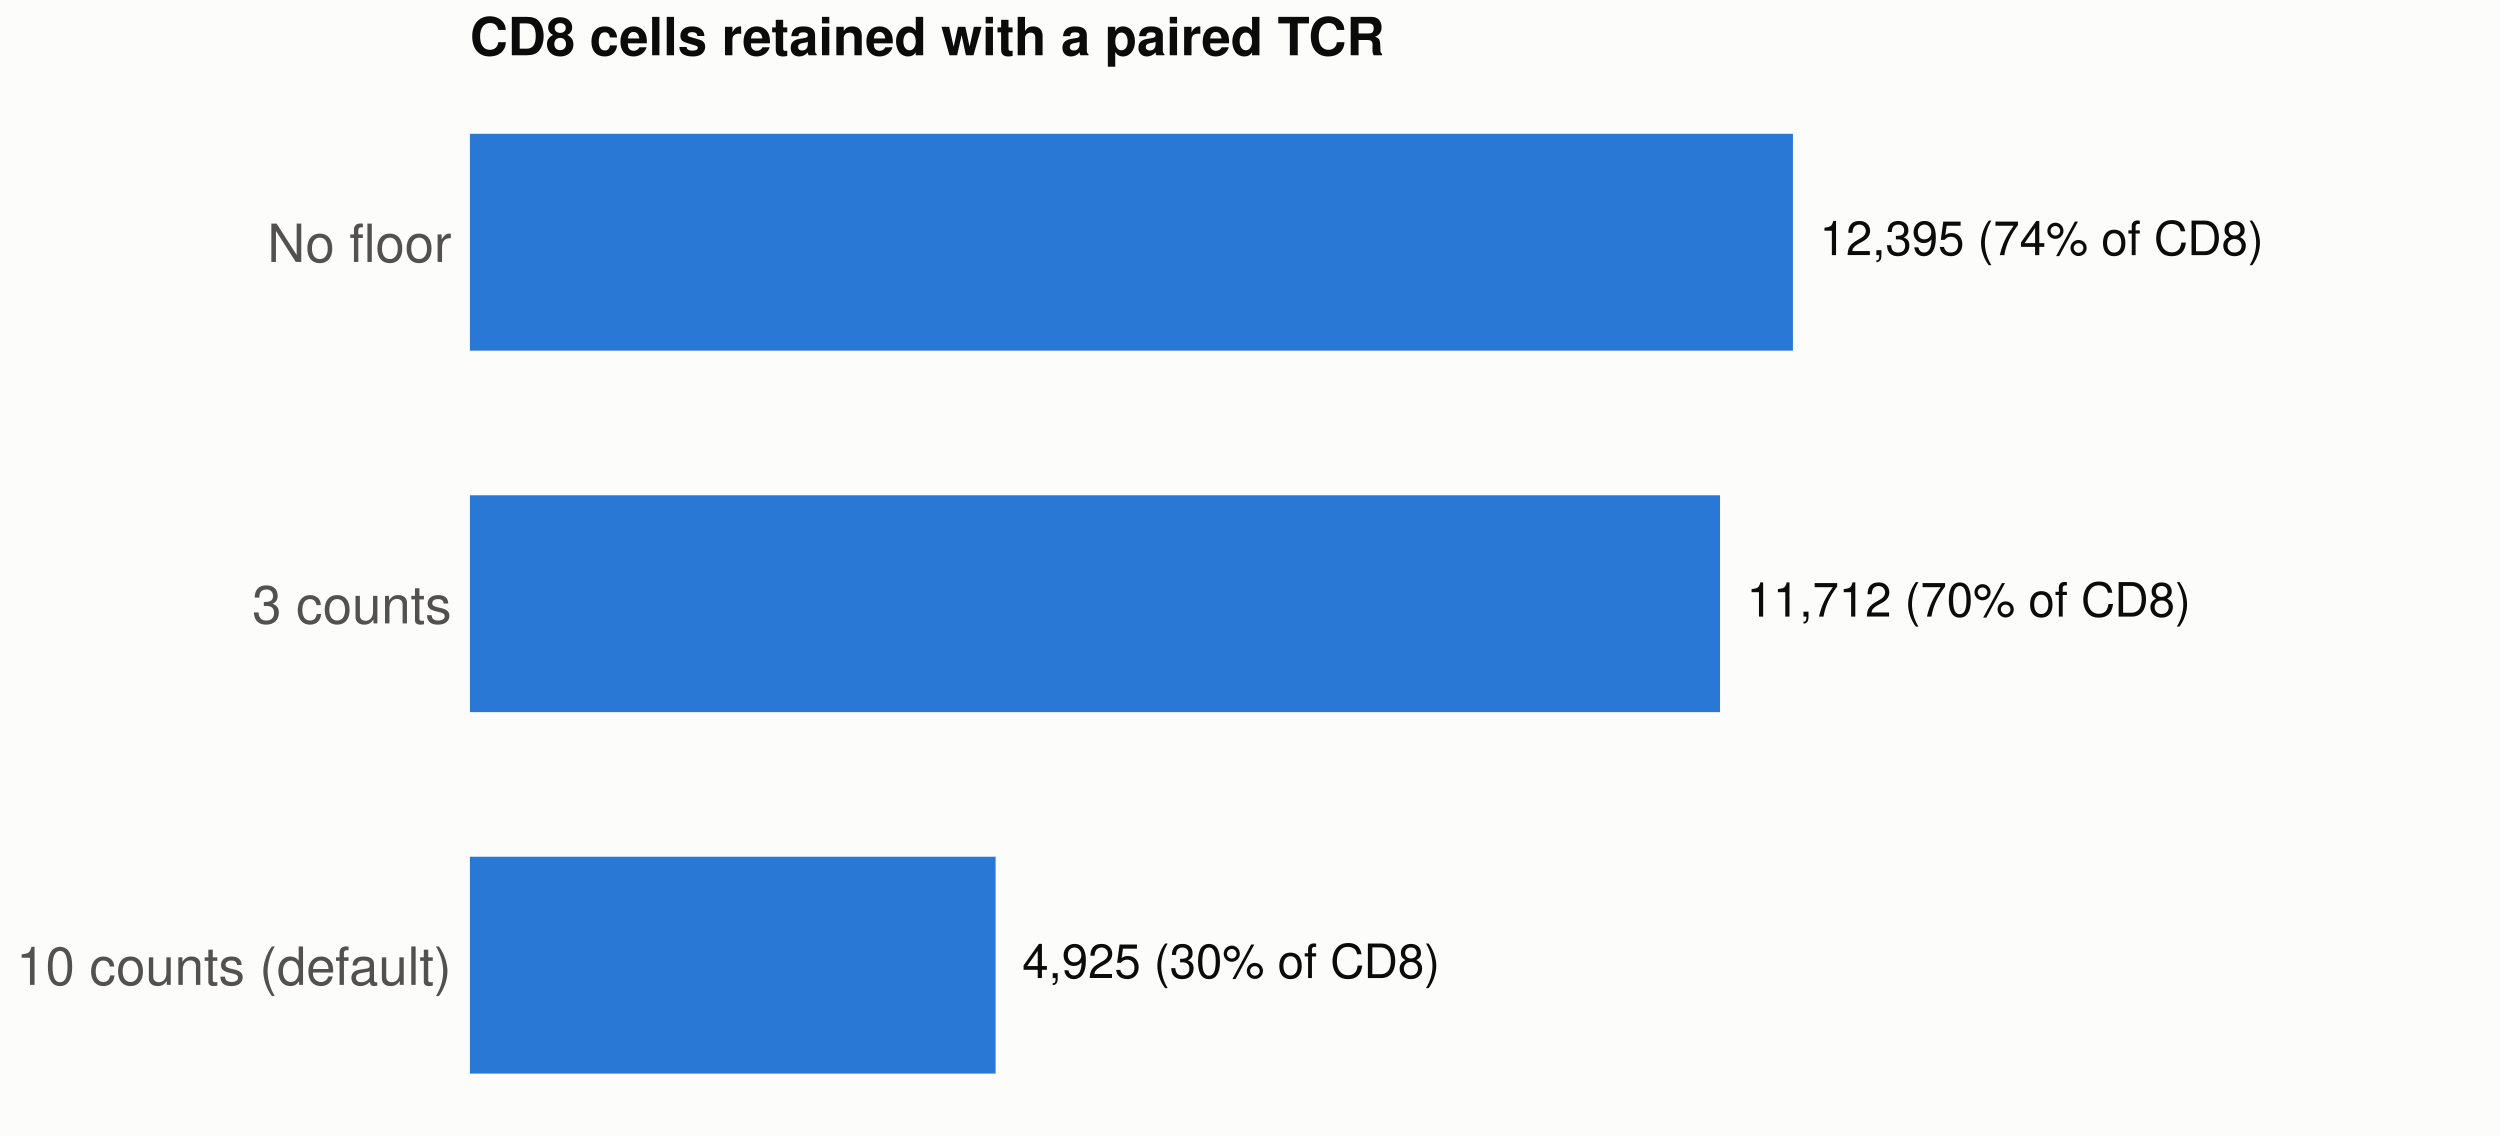
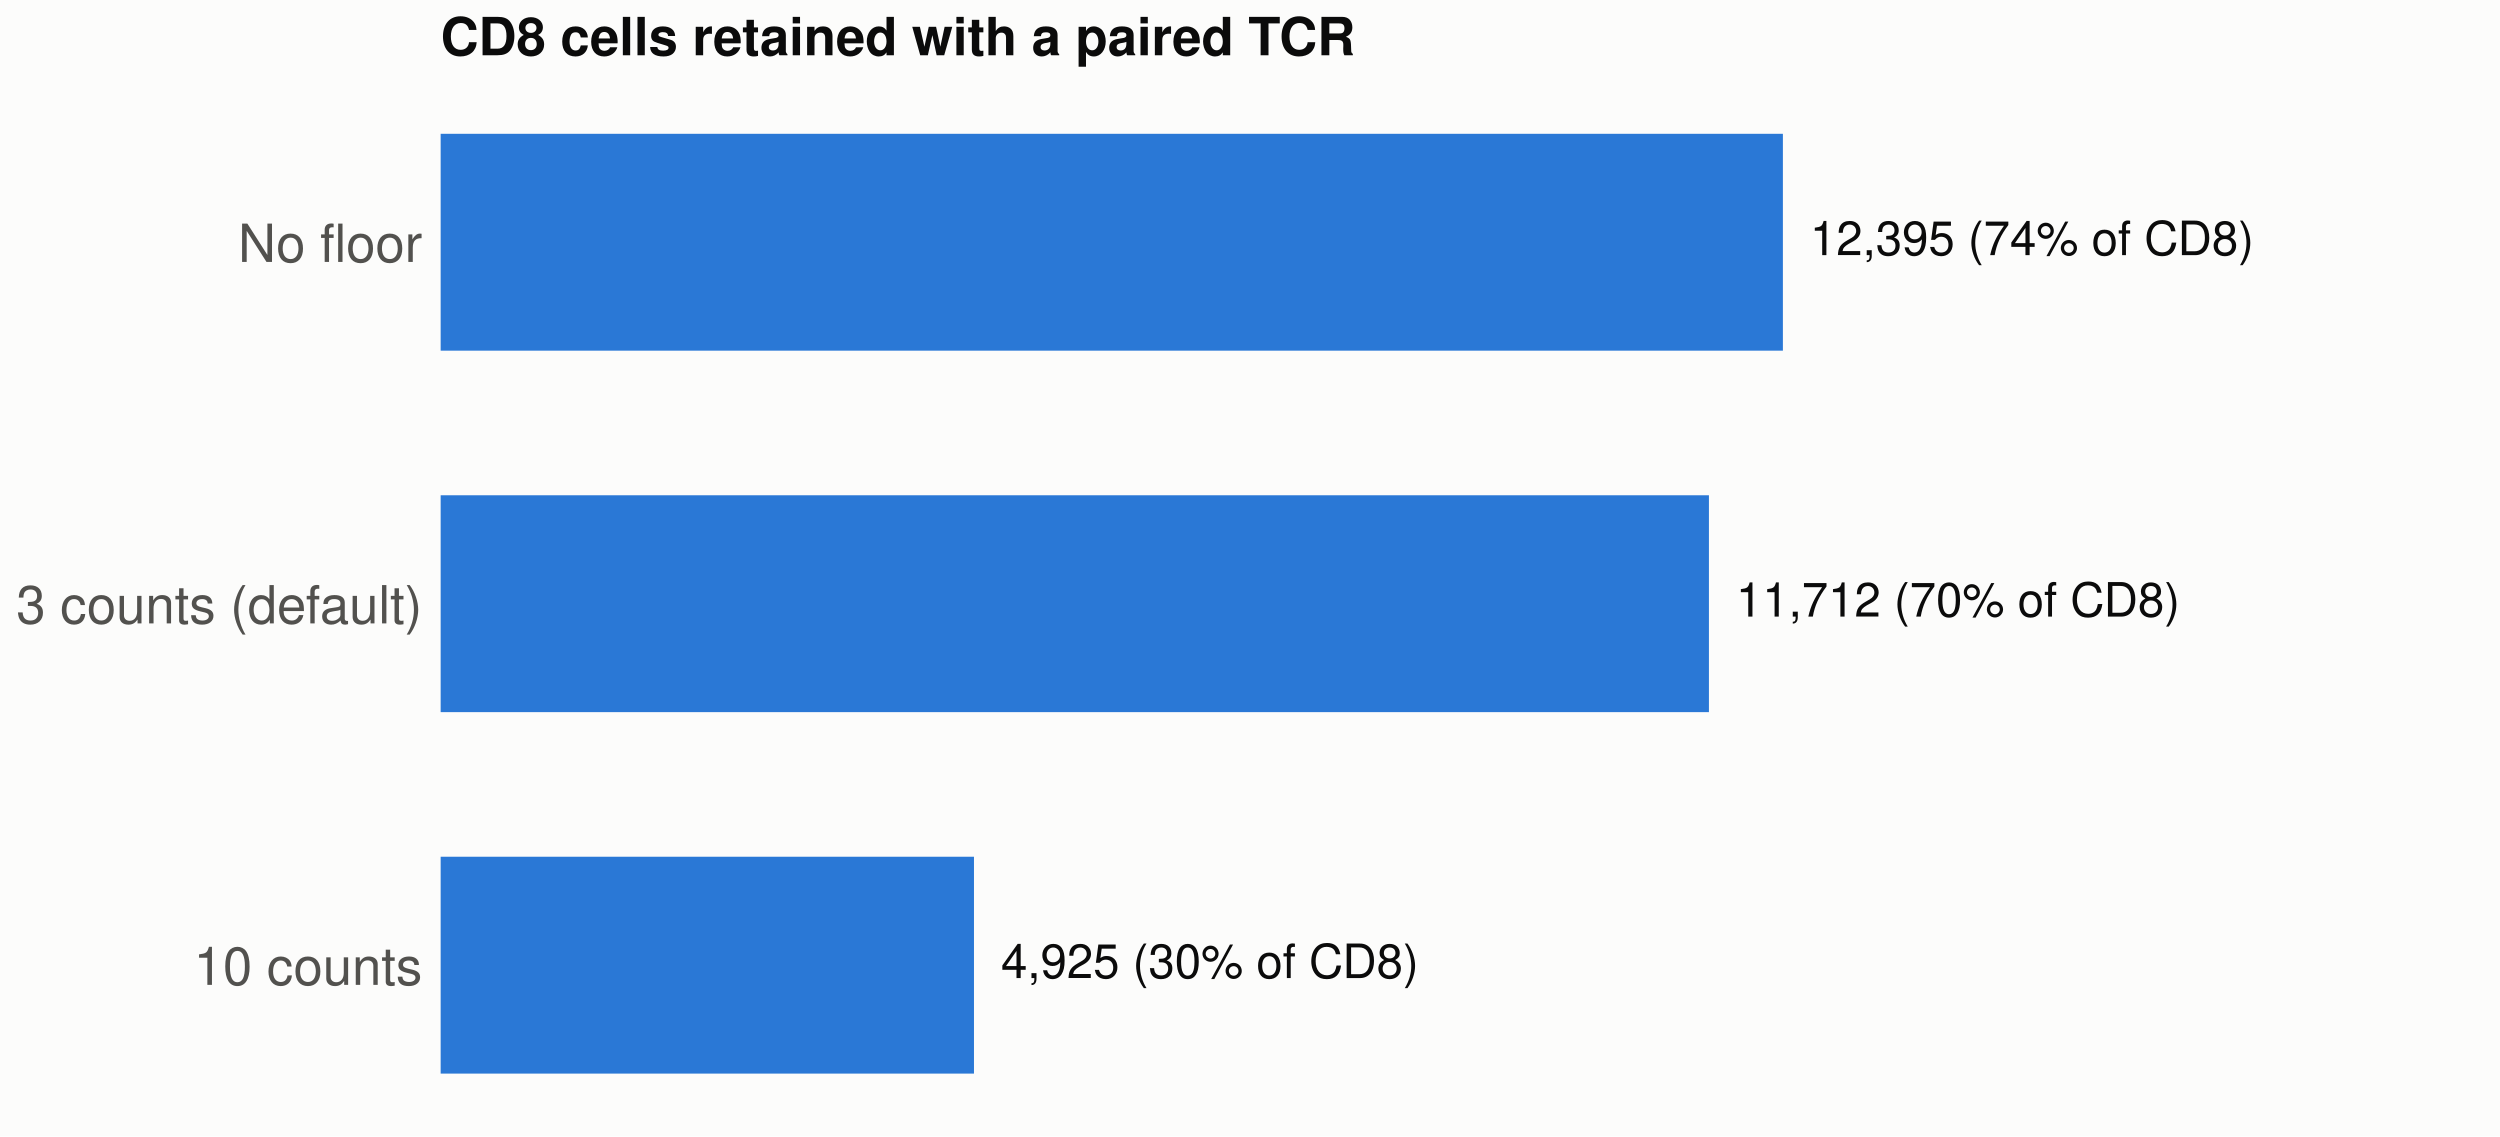
<svg xmlns="http://www.w3.org/2000/svg" width="475.2pt" height="216pt" viewBox="0 0 475.2 216" version="1.1">
  <defs>
    <style type="text/css">*{stroke-linejoin: round; stroke-linecap: butt}</style>
  </defs>
  <g id="figure_1">
    <g id="patch_1">
      <path d="M 0 216  L 475.2 216  L 475.2 0  L 0 0  z " style="fill: #fcfcfb" />
    </g>
    <g id="axes_1">
      <g id="patch_2">
-         <path d="M 89.321 213  L 472.2 213  L 472.2 16.5  L 89.321 16.5  z " style="fill: #fcfcfb" />
+         <path d="M 83.76 213  L 472.2 213  L 472.2 16.5  L 83.76 16.5  z " style="fill: #fcfcfb" />
      </g>
      <g id="patch_3">
-         <path d="M 89.321 66.656  L 340.801 66.656  L 340.801 25.432  L 89.321 25.432  z " clip-path="url(#p64f2cefbcf)" style="fill: #2a78d6" />
+         <path d="M 83.76 66.656  L 338.893 66.656  L 338.893 25.432  L 83.76 25.432  z " clip-path="url(#p74a3d9ba56)" style="fill: #2a78d6" />
      </g>
      <g id="patch_4">
-         <path d="M 89.321 135.362  L 326.944 135.362  L 326.944 94.138  L 89.321 94.138  z " clip-path="url(#p64f2cefbcf)" style="fill: #2a78d6" />
+         <path d="M 83.76 135.362  L 324.834 135.362  L 324.834 94.138  L 83.76 94.138  z " clip-path="url(#p74a3d9ba56)" style="fill: #2a78d6" />
      </g>
      <g id="patch_5">
-         <path d="M 89.321 204.068  L 189.243 204.068  L 189.243 162.844  L 89.321 162.844  z " clip-path="url(#p64f2cefbcf)" style="fill: #2a78d6" />
+         <path d="M 83.76 204.068  L 185.134 204.068  L 185.134 162.844  L 83.76 162.844  z " clip-path="url(#p74a3d9ba56)" style="fill: #2a78d6" />
      </g>
      <g id="matplotlib.axis_1" />
      <g id="matplotlib.axis_2">
        <g id="ytick_1">
          <g id="line2d_1" />
          <g id="text_1">
-             <text style="font-size: 10px; font-family: 'Helvetica', 'Arial', 'DejaVu Sans'; text-anchor: end; fill: #52514e" x="85.821" y="187.206" transform="rotate(-0 85.82055 187.2061)">10 counts (default)</text>
+             <text style="font-size: 10px; font-family: 'Helvetica', 'Arial', 'DejaVu Sans'; text-anchor: end; fill: #52514e" x="80.26" y="187.206" transform="rotate(-0 80.25961 187.2061)">10 counts</text>
          </g>
        </g>
        <g id="ytick_2">
          <g id="line2d_2" />
          <g id="text_2">
-             <text style="font-size: 10px; font-family: 'Helvetica', 'Arial', 'DejaVu Sans'; text-anchor: end; fill: #52514e" x="85.821" y="118.5" transform="rotate(-0 85.82055 118.5)">3 counts</text>
+             <text style="font-size: 10px; font-family: 'Helvetica', 'Arial', 'DejaVu Sans'; text-anchor: end; fill: #52514e" x="80.26" y="118.5" transform="rotate(-0 80.25961 118.5)">3 counts (default)</text>
          </g>
        </g>
        <g id="ytick_3">
          <g id="line2d_3" />
          <g id="text_3">
-             <text style="font-size: 10px; font-family: 'Helvetica', 'Arial', 'DejaVu Sans'; text-anchor: end; fill: #52514e" x="85.821" y="49.794" transform="rotate(-0 85.82055 49.79387)">No floor</text>
+             <text style="font-size: 10px; font-family: 'Helvetica', 'Arial', 'DejaVu Sans'; text-anchor: end; fill: #52514e" x="80.26" y="49.794" transform="rotate(-0 80.25961 49.79387)">No floor</text>
          </g>
        </g>
      </g>
      <g id="text_4">
-         <text style="font-size: 9px; font-family: 'Helvetica', 'Arial', 'DejaVu Sans'; text-anchor: start; fill: #0b0b0b" x="345.872" y="48.501" transform="rotate(-0 345.8719 48.50059)">12,395  (74% of CD8)</text>
+         <text style="font-size: 9px; font-family: 'Helvetica', 'Arial', 'DejaVu Sans'; text-anchor: start; fill: #0b0b0b" x="344.037" y="48.501" transform="rotate(-0 344.0372 48.50059)">12,395  (74% of CD8)</text>
      </g>
      <g id="text_5">
-         <text style="font-size: 9px; font-family: 'Helvetica', 'Arial', 'DejaVu Sans'; text-anchor: start; fill: #0b0b0b" x="332.015" y="117.207" transform="rotate(-0 332.0146 117.2067)">11,712  (70% of CD8)</text>
+         <text style="font-size: 9px; font-family: 'Helvetica', 'Arial', 'DejaVu Sans'; text-anchor: start; fill: #0b0b0b" x="329.979" y="117.207" transform="rotate(-0 329.9786 117.2067)">11,712  (70% of CD8)</text>
      </g>
      <g id="text_6">
-         <text style="font-size: 9px; font-family: 'Helvetica', 'Arial', 'DejaVu Sans'; text-anchor: start; fill: #0b0b0b" x="194.314" y="185.913" transform="rotate(-0 194.3141 185.9128)">4,925  (30% of CD8)</text>
+         <text style="font-size: 9px; font-family: 'Helvetica', 'Arial', 'DejaVu Sans'; text-anchor: start; fill: #0b0b0b" x="190.278" y="185.913" transform="rotate(-0 190.278 185.9128)">4,925  (30% of CD8)</text>
      </g>
      <g id="text_7">
-         <text style="font-weight: 700; font-size: 10px; font-family: 'Helvetica', 'Arial', 'DejaVu Sans'; text-anchor: start; fill: #0b0b0b" x="89.321" y="10.5" transform="rotate(-0 89.32055 10.50024)">CD8 cells retained with a paired TCR</text>
+         <text style="font-weight: 700; font-size: 10px; font-family: 'Helvetica', 'Arial', 'DejaVu Sans'; text-anchor: start; fill: #0b0b0b" x="83.76" y="10.5" transform="rotate(-0 83.75961 10.50024)">CD8 cells retained with a paired TCR</text>
      </g>
    </g>
  </g>
  <defs>
-     <clipPath id="p64f2cefbcf">
-       <rect x="89.321" y="16.5" width="382.879" height="196.5" />
+     <clipPath id="p74a3d9ba56">
+       <rect x="83.76" y="16.5" width="388.44" height="196.5" />
    </clipPath>
  </defs>
</svg>
